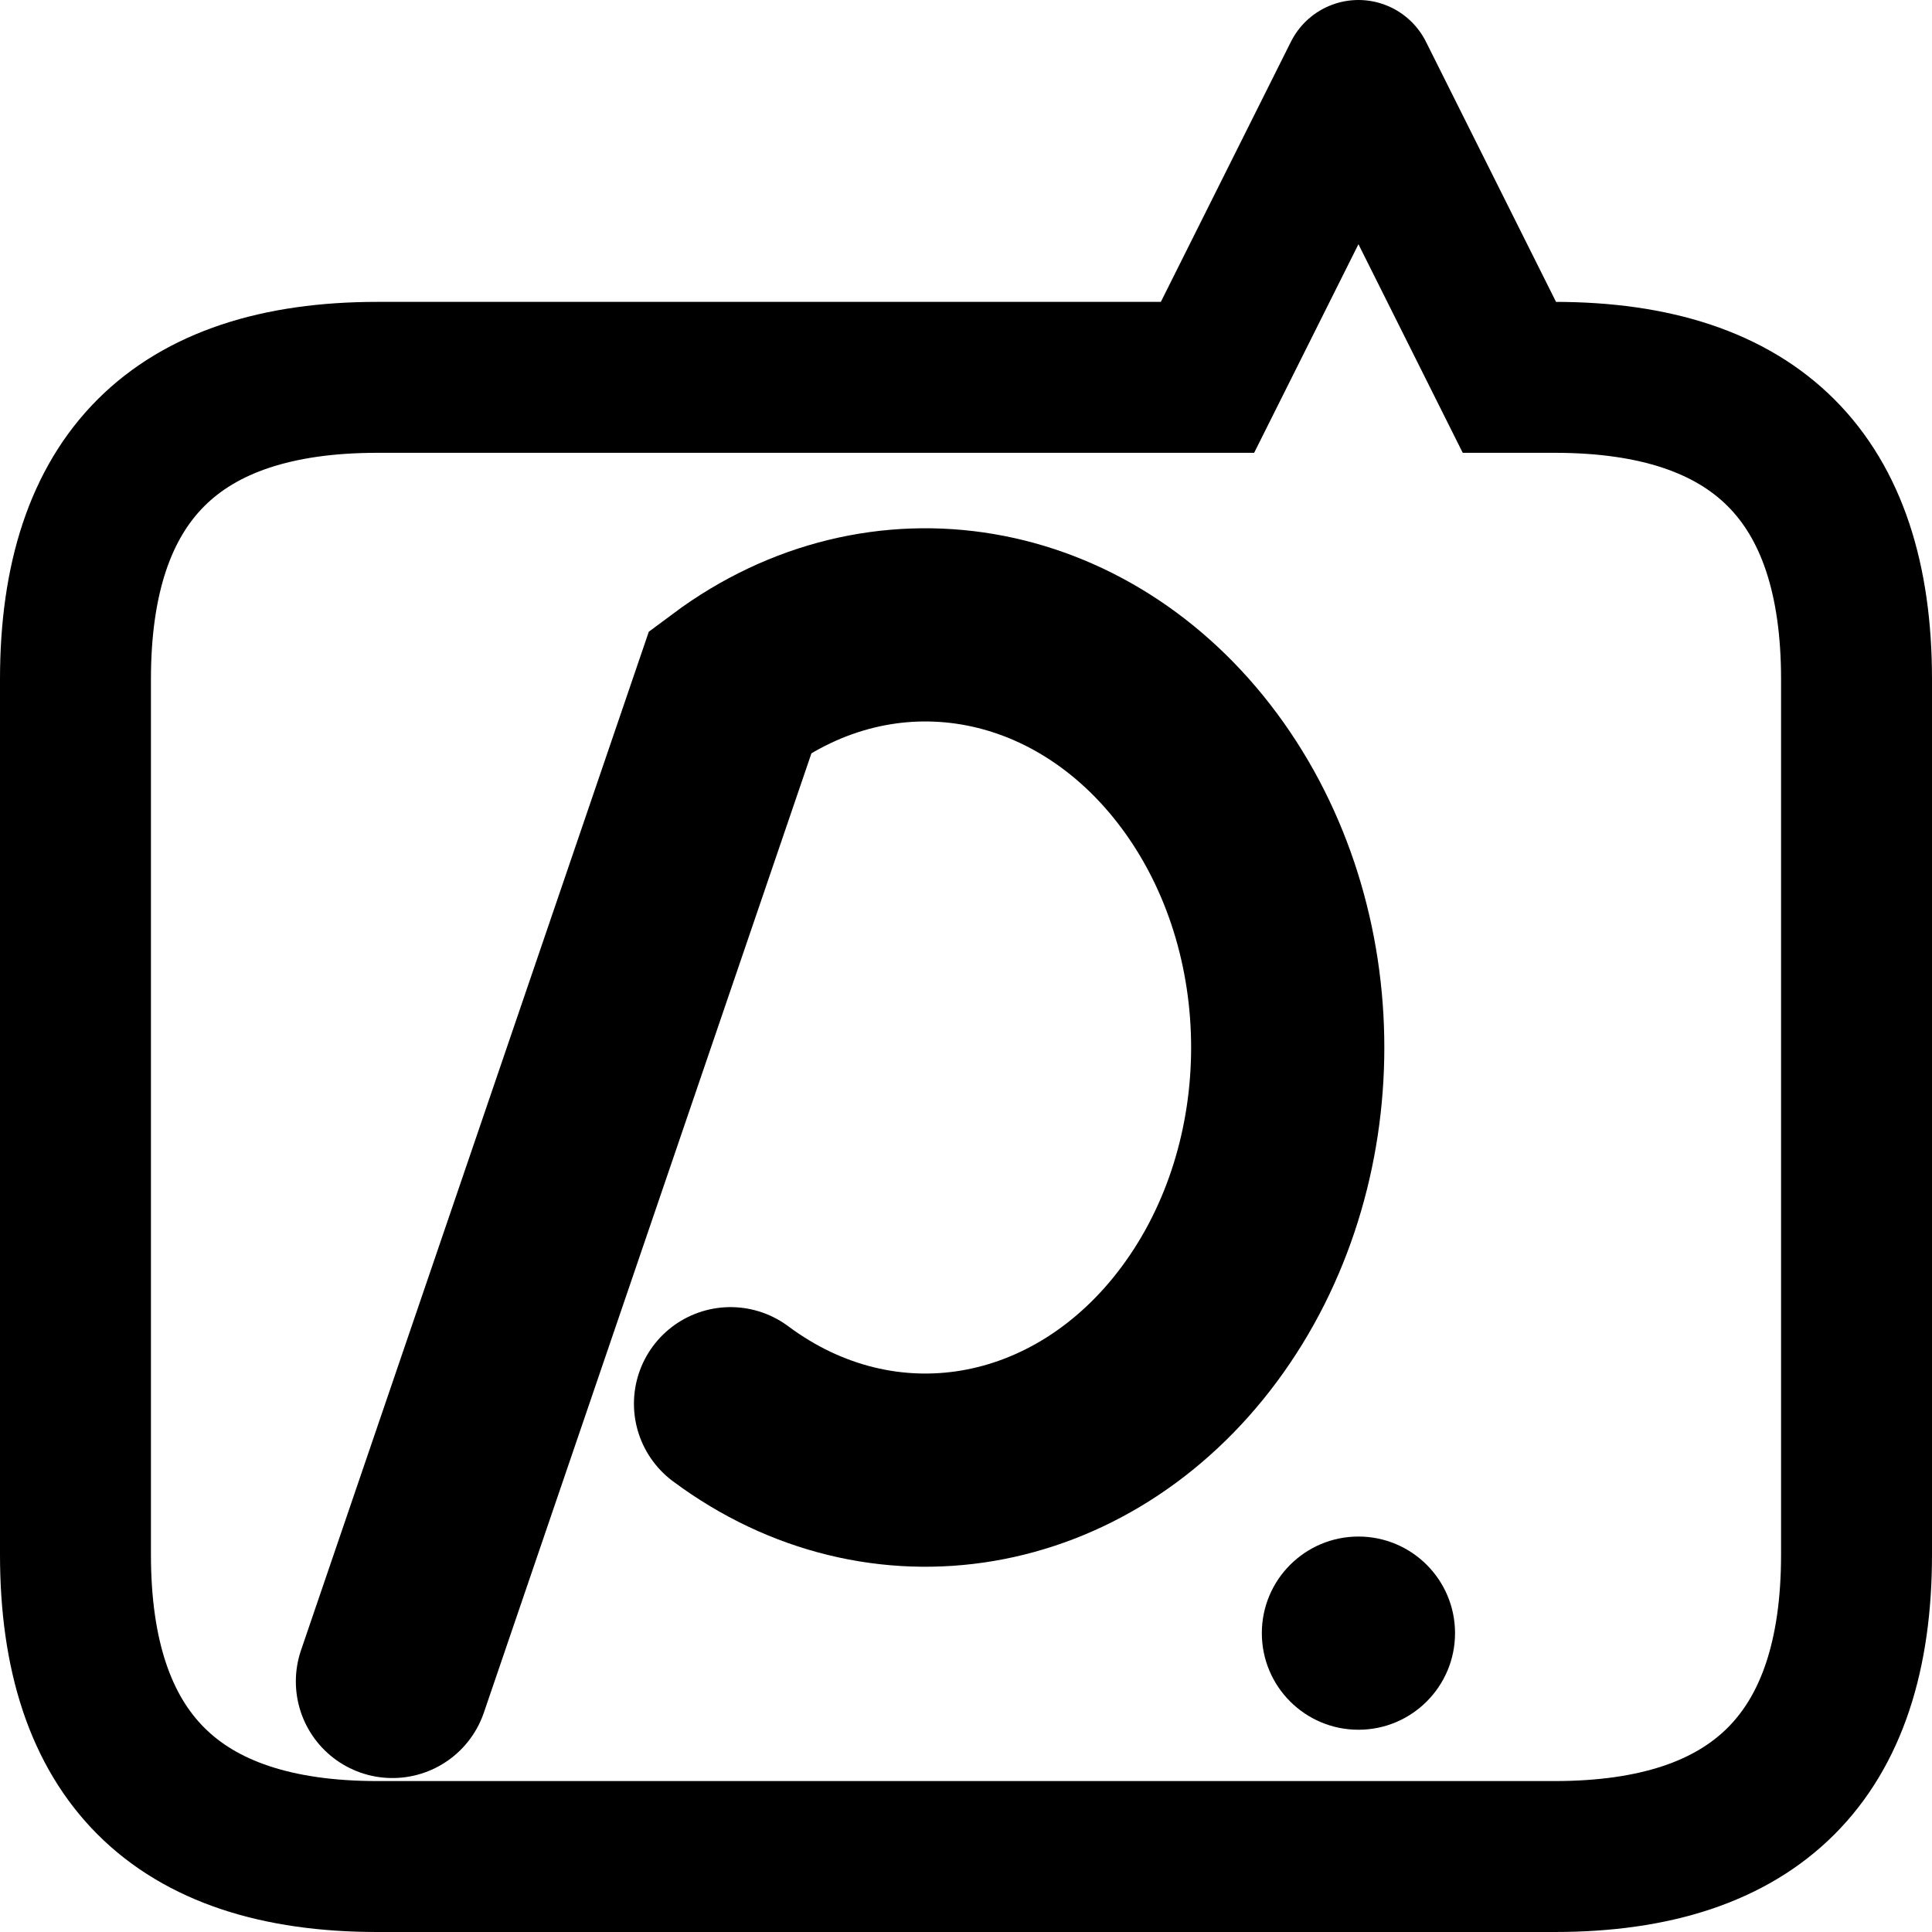
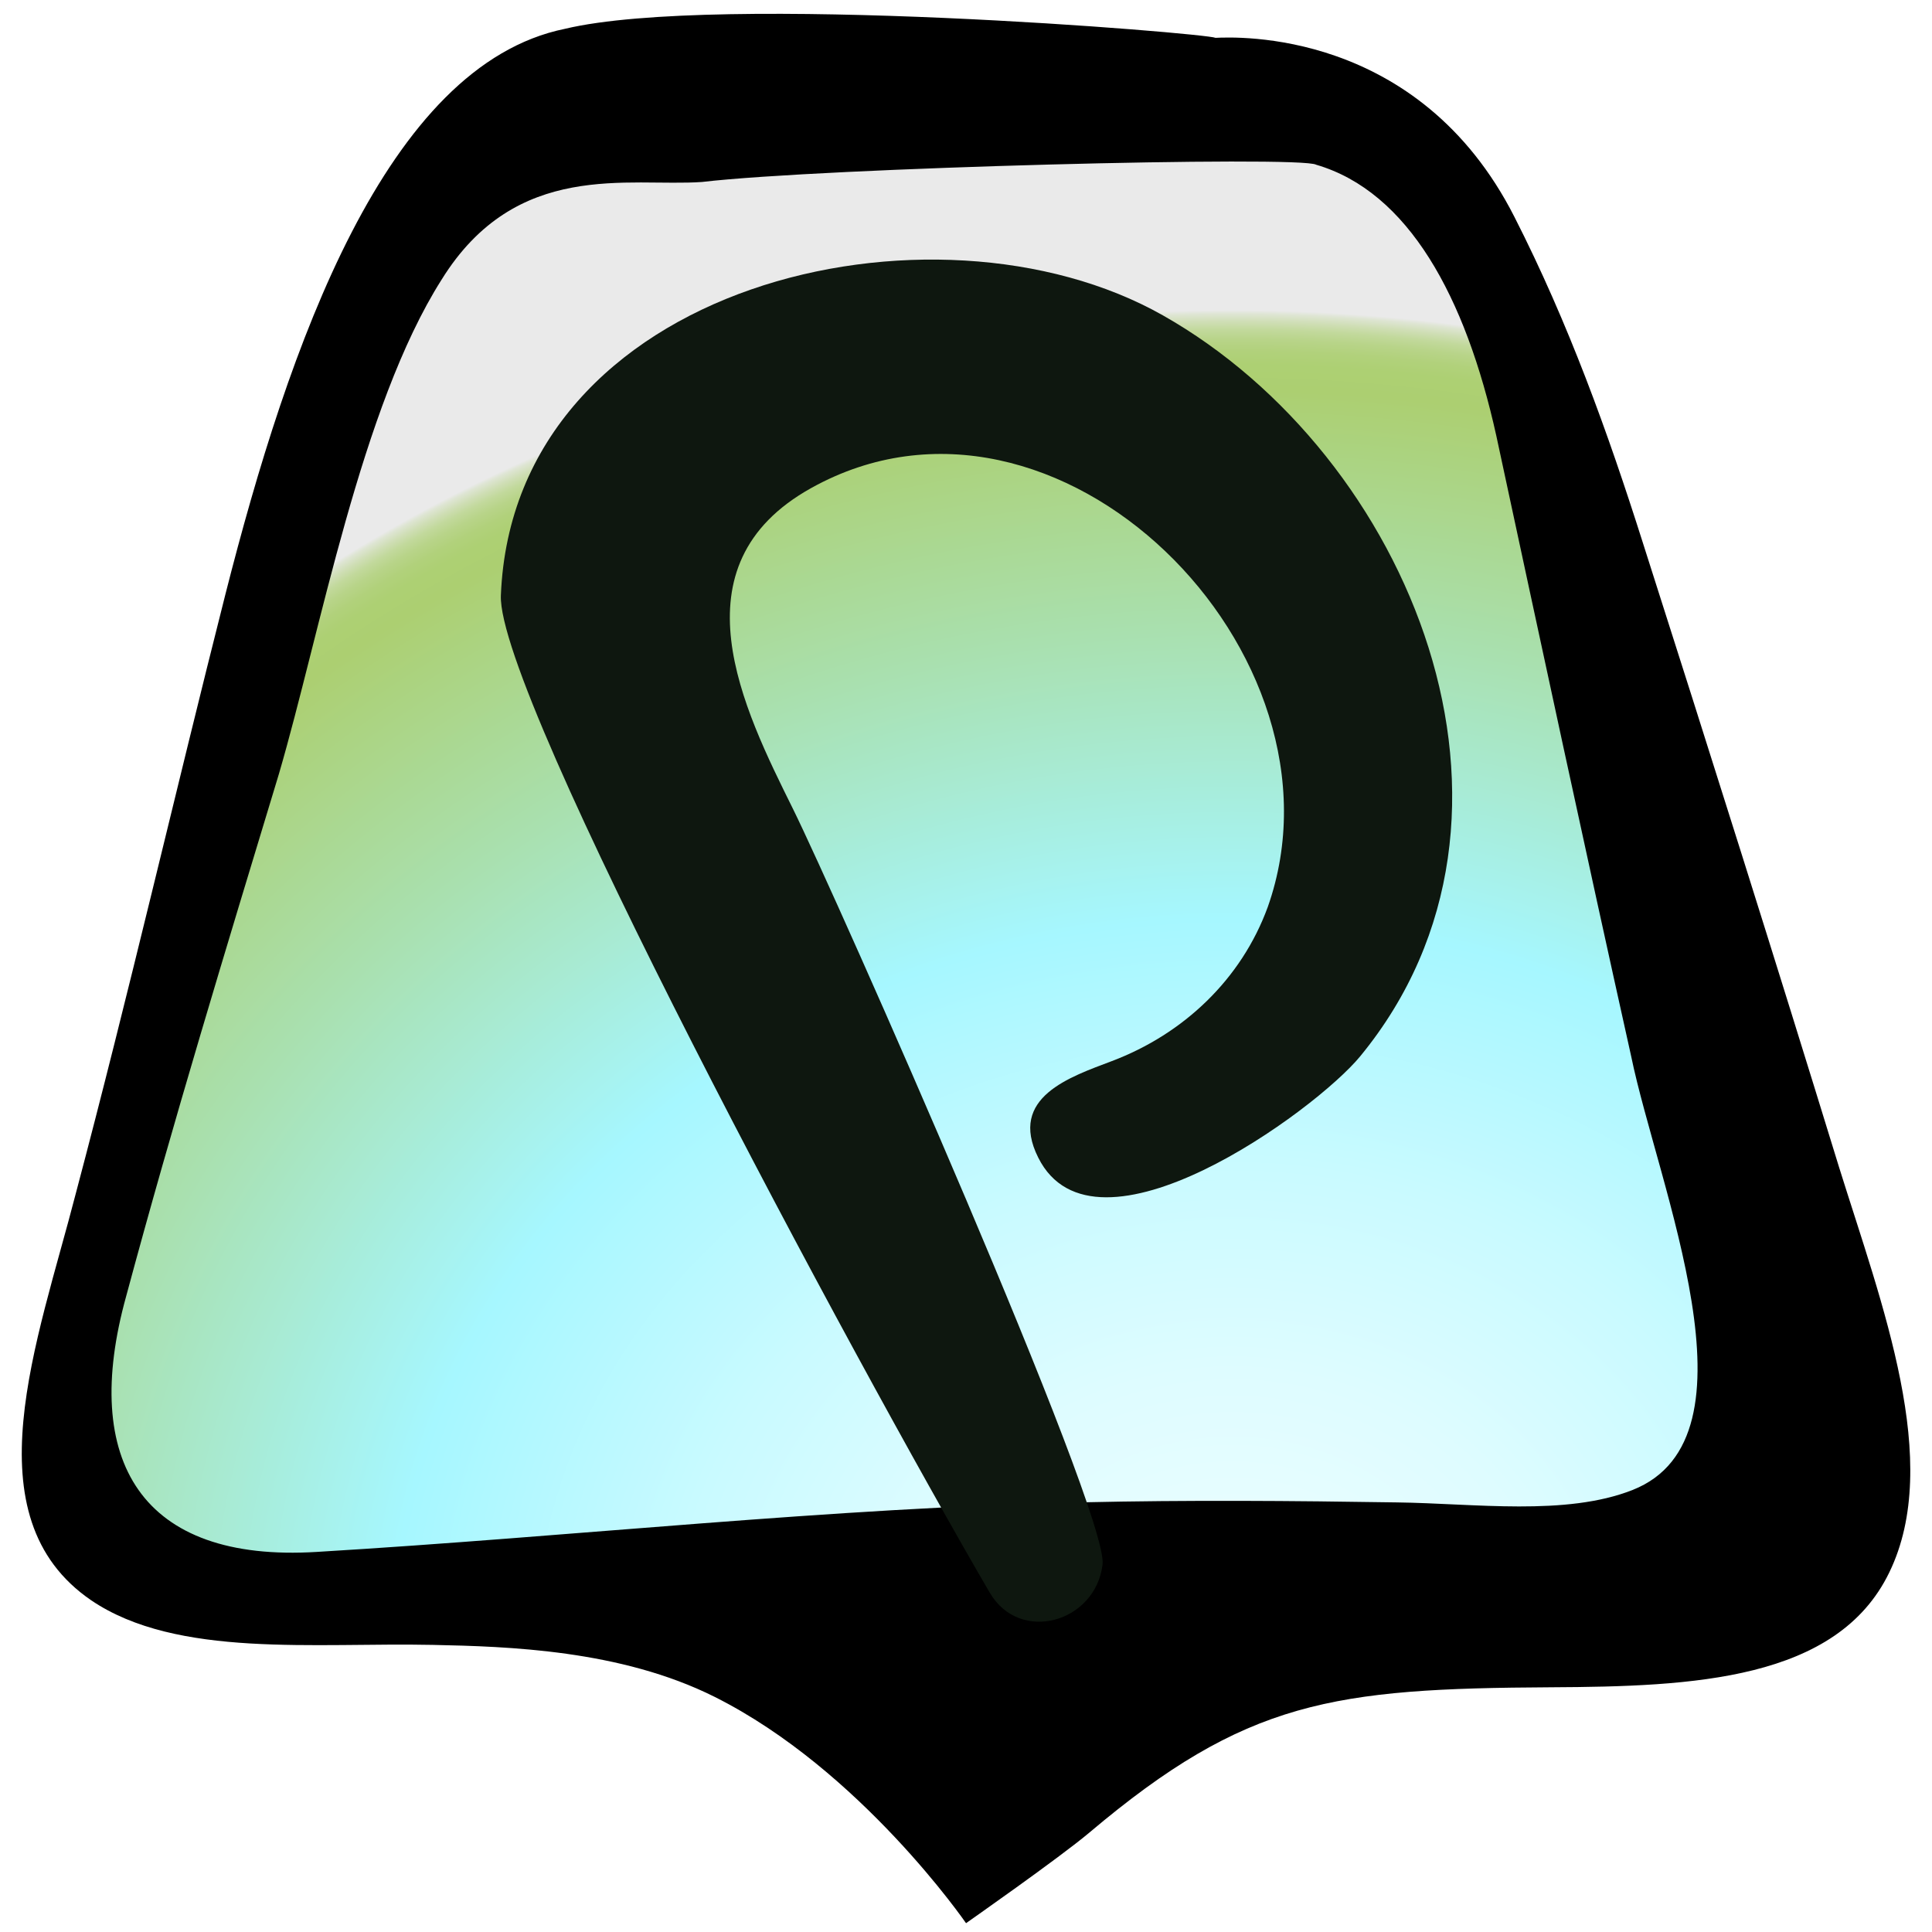
- <svg xmlns="http://www.w3.org/2000/svg" width="48" height="48" viewBox="0 0 128 128" version="1.1">
-   <g transform="matrix(0.8, 0, 0, 0.8, 10, 25)">
-     <path d="M20,108 L48,26 A30,35 0 1,1 48,85" stroke="black" stroke-width="16" stroke-linecap="round" fill="none" />
-     <circle r="8" cx="100" cy="104" fill="black" />
+ <svg xmlns="http://www.w3.org/2000/svg" version="1.1" id="Capa_4" x="0px" y="0px" width="48px" height="48px" viewBox="0 0 48 48" enable-background="new 0 0 48 48" xml:space="preserve">
+   <g>
+     <radialGradient id="SVGID_1_" cx="33.634" cy="1592.608" r="56.43" gradientTransform="matrix(0.9888 0 0 0.8619 -2.6426 -1331.647)" gradientUnits="userSpaceOnUse">
+       <stop offset="0.076" style="stop-color:#E6FDFF" />
+       <stop offset="0.143" style="stop-color:#DEFCFF" />
+       <stop offset="0.248" style="stop-color:#C9FAFF" />
+       <stop offset="0.374" style="stop-color:#A6F7FF" />
+       <stop offset="0.522" style="stop-color:#A9E0AF" />
+       <stop offset="0.644" style="stop-color:#ACCF71" />
+       <stop offset="0.657" style="stop-color:#ADD073" />
+       <stop offset="0.664" style="stop-color:#B1D17B" />
+       <stop offset="0.67" style="stop-color:#B8D489" />
+       <stop offset="0.675" style="stop-color:#C2D99C" />
+       <stop offset="0.679" style="stop-color:#CFDEB5" />
+       <stop offset="0.683" style="stop-color:#DEE5D3" />
+       <stop offset="0.685" style="stop-color:#EAEAEA" />
+     </radialGradient>
+     <path fill="url(#SVGID_1_)" d="M27.268,3.437c-4.376-0.092-8.754-0.026-13.128,0.2c-3.131,0.165-5.364,2.762-6.705,7.666   c-1.872,7.11-3.743,14.221-5.614,21.332c-1.34,4.914,0.672,7.122,6.045,6.836c10.381-0.535,20.785-0.535,31.164,0   c5.375,0.286,7.386-1.921,6.045-6.836c-1.872-7.113-3.741-14.222-5.614-21.332c-1.338-4.904-3.573-7.5-6.703-7.666   c-0.237-0.013-0.478-0.024-0.715-0.036C30.45,3.524,28.857,3.469,27.268,3.437z" />
+     <path d="M45.693,29.006c-1.592-5.181-3.229-10.366-4.885-15.547c-0.859-2.707-1.836-5.426-3.184-8.073   C35.243,0.702,30.698,0.918,30.2,0.94c-0.226-0.114-12.373-1.13-16.164-0.224C9.59,1.622,7.167,8.604,5.604,14.75   c-1.258,4.962-2.398,9.915-3.718,14.891c-0.949,3.688-2.661,8.041,0.381,10.119c2.13,1.443,5.56,1.045,8.489,1.107   c1.87,0.039,4.662,0.123,6.995,1.289c3.633,1.818,6.25,5.625,6.25,5.625s2.319-1.623,3.063-2.25   c3.896-3.291,6.063-3.582,11.479-3.611c3.511-0.018,7.097-0.17,8.396-2.854C48.271,36.324,46.756,32.412,45.693,29.006z    M40.561,37.018c-1.656,0.654-3.922,0.334-5.855,0.309c-2.598-0.041-5.2-0.061-7.811-0.002c-6.262,0.135-12.646,0.85-19.025,1.232   c-4.359,0.268-5.873-2.256-4.735-6.354c1.163-4.324,2.485-8.651,3.795-12.977c1.026-3.506,2.036-9.117,4.041-12.278   c1.855-2.992,4.65-2.3,6.47-2.427c3.007-0.353,14.888-0.658,15.26-0.428c2.284,0.668,3.711,3.274,4.475,6.736   c1.104,5.134,2.205,10.268,3.349,15.409C41.188,29.463,43.861,35.715,40.561,37.018z" />
  </g>
-   <path d="M90,5 L80,25 H25 q-20,0 -20,20 V103 q0,20 20,20 H103 q20,0 20,-20 V45 q0,-20 -20,-20 H100 L90,5" stroke="black" stroke-width="10" fill="none" stroke-linecap="round" />
+   <path fill="#0E170F" d="M24.589,39.567c-3.383-5.804-12.247-22.292-12.145-24.775c0.313-7.775,10.771-10.168,16.444-6.959  c6.145,3.474,9.831,12.414,4.908,18.408c-1.121,1.366-6.596,5.336-8.002,2.518c-0.752-1.501,0.803-2.006,1.831-2.397  c1.778-0.672,3.216-2.03,3.872-3.827c2.227-6.293-5.232-13.805-11.339-10.412c-3.476,1.931-1.682,5.5-0.458,7.971  c1.069,2.16,7.848,17.487,7.693,18.775C27.219,40.313,25.334,40.848,24.589,39.567C21.79,34.768,24.952,40.192,24.589,39.567z" />
</svg>
